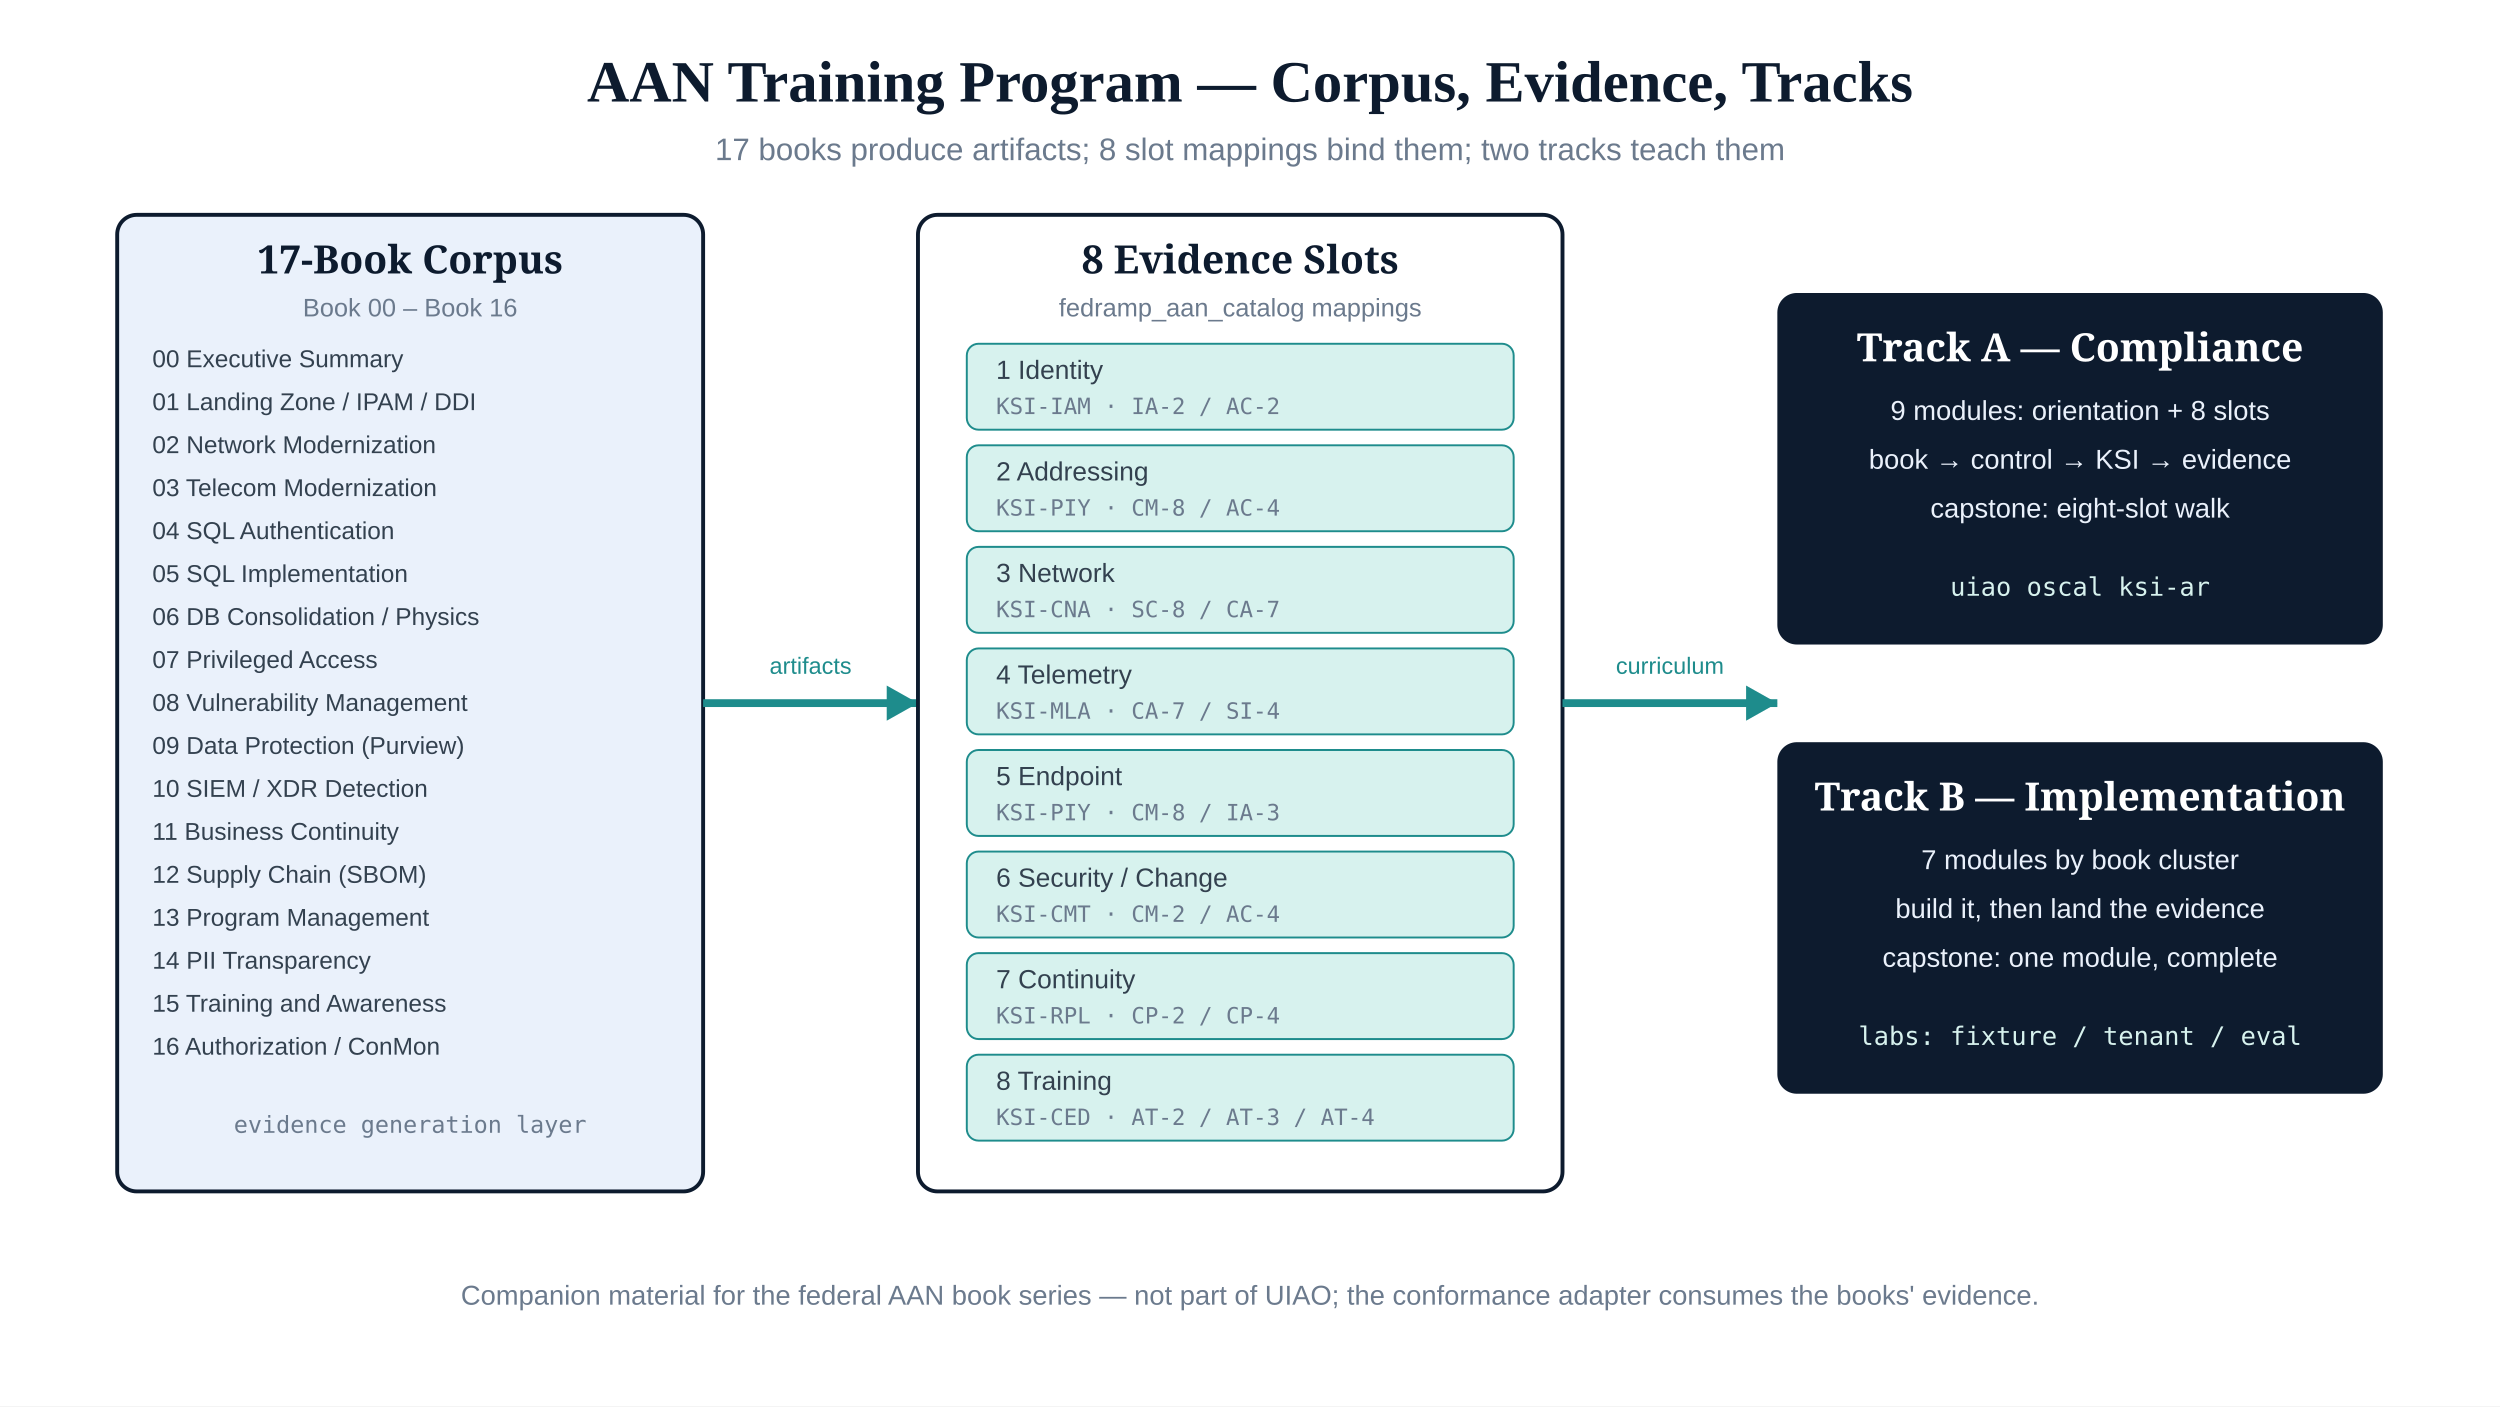
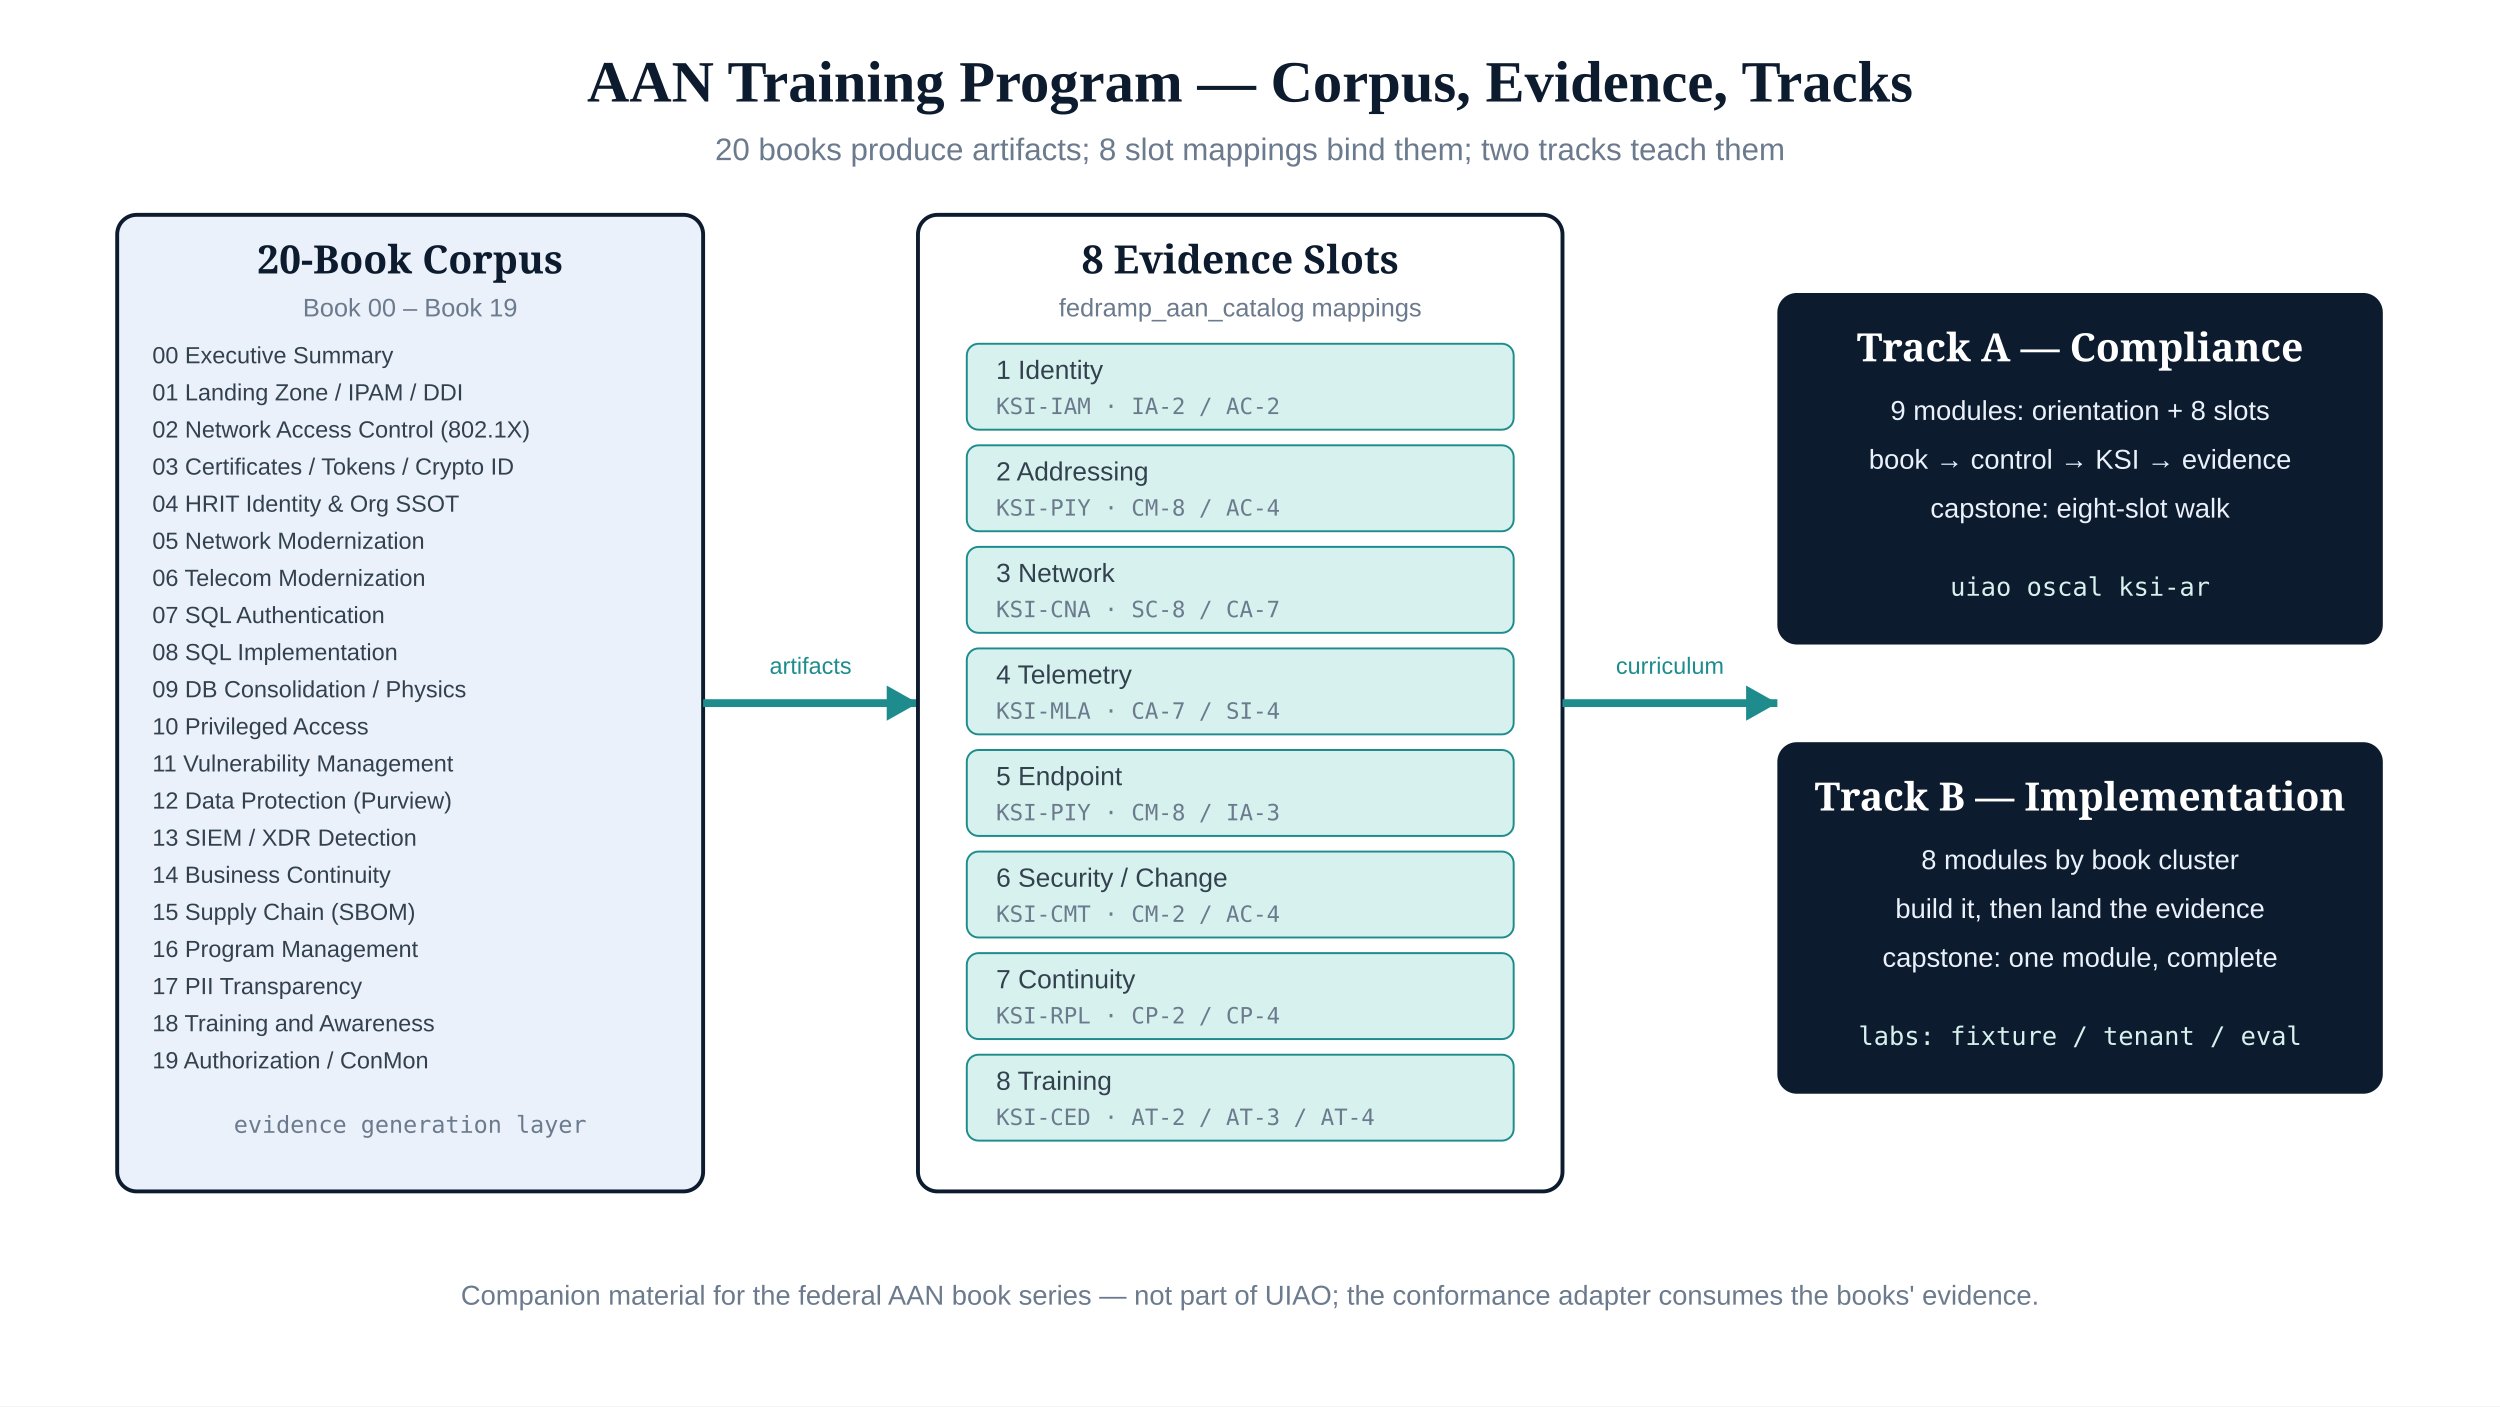
- <svg xmlns="http://www.w3.org/2000/svg" viewBox="0 0 1280 720" role="img" aria-label="AAN Training Program map: seventeen books feed eight evidence slots, taught by two tracks">
+ <svg xmlns="http://www.w3.org/2000/svg" viewBox="0 0 1280 720" role="img" aria-label="AAN Training Program map: twenty books feed eight evidence slots, taught by two tracks">
  <rect x="0" y="0" width="1280" height="720" fill="#FFFFFF" />
  <text x="640" y="52" text-anchor="middle" font-family="Georgia, 'Times New Roman', serif" font-weight="bold" font-size="30" fill="#0D1B2E">AAN Training Program — Corpus, Evidence, Tracks</text>
-   <text x="640" y="82" text-anchor="middle" font-family="Arial, sans-serif" font-size="16" fill="#6B7A8D">17 books produce artifacts; 8 slot mappings bind them; two tracks teach them</text>
+   <text x="640" y="82" text-anchor="middle" font-family="Arial, sans-serif" font-size="16" fill="#6B7A8D">20 books produce artifacts; 8 slot mappings bind them; two tracks teach them</text>
  <rect x="60" y="110" width="300" height="500" rx="10" fill="#EAF1FB" stroke="#0D1B2E" stroke-width="2" />
-   <text x="210" y="140" text-anchor="middle" font-family="Georgia, serif" font-weight="bold" font-size="20" fill="#0D1B2E">17-Book Corpus</text>
-   <text x="210" y="162" text-anchor="middle" font-family="Arial, sans-serif" font-size="13" fill="#6B7A8D">Book 00 – Book 16</text>
-   <g font-family="Arial, sans-serif" font-size="12.5" fill="#33414F">
-     <text x="78" y="188">00  Executive Summary</text>
-     <text x="78" y="210">01  Landing Zone / IPAM / DDI</text>
-     <text x="78" y="232">02  Network Modernization</text>
-     <text x="78" y="254">03  Telecom Modernization</text>
-     <text x="78" y="276">04  SQL Authentication</text>
-     <text x="78" y="298">05  SQL Implementation</text>
-     <text x="78" y="320">06  DB Consolidation / Physics</text>
-     <text x="78" y="342">07  Privileged Access</text>
-     <text x="78" y="364">08  Vulnerability Management</text>
-     <text x="78" y="386">09  Data Protection (Purview)</text>
-     <text x="78" y="408">10  SIEM / XDR Detection</text>
-     <text x="78" y="430">11  Business Continuity</text>
-     <text x="78" y="452">12  Supply Chain (SBOM)</text>
-     <text x="78" y="474">13  Program Management</text>
-     <text x="78" y="496">14  PII Transparency</text>
-     <text x="78" y="518">15  Training and Awareness</text>
-     <text x="78" y="540">16  Authorization / ConMon</text>
+   <text x="210" y="140" text-anchor="middle" font-family="Georgia, serif" font-weight="bold" font-size="20" fill="#0D1B2E">20-Book Corpus</text>
+   <text x="210" y="162" text-anchor="middle" font-family="Arial, sans-serif" font-size="13" fill="#6B7A8D">Book 00 – Book 19</text>
+   <g font-family="Arial, sans-serif" font-size="12" fill="#33414F">
+     <text x="78" y="186">00  Executive Summary</text>
+     <text x="78" y="205">01  Landing Zone / IPAM / DDI</text>
+     <text x="78" y="224">02  Network Access Control (802.1X)</text>
+     <text x="78" y="243">03  Certificates / Tokens / Crypto ID</text>
+     <text x="78" y="262">04  HRIT Identity &amp; Org SSOT</text>
+     <text x="78" y="281">05  Network Modernization</text>
+     <text x="78" y="300">06  Telecom Modernization</text>
+     <text x="78" y="319">07  SQL Authentication</text>
+     <text x="78" y="338">08  SQL Implementation</text>
+     <text x="78" y="357">09  DB Consolidation / Physics</text>
+     <text x="78" y="376">10  Privileged Access</text>
+     <text x="78" y="395">11  Vulnerability Management</text>
+     <text x="78" y="414">12  Data Protection (Purview)</text>
+     <text x="78" y="433">13  SIEM / XDR Detection</text>
+     <text x="78" y="452">14  Business Continuity</text>
+     <text x="78" y="471">15  Supply Chain (SBOM)</text>
+     <text x="78" y="490">16  Program Management</text>
+     <text x="78" y="509">17  PII Transparency</text>
+     <text x="78" y="528">18  Training and Awareness</text>
+     <text x="78" y="547">19  Authorization / ConMon</text>
  </g>
  <text x="210" y="580" text-anchor="middle" font-family="Consolas, monospace" font-size="12" fill="#6B7A8D">evidence generation layer</text>
  <line x1="360" y1="360" x2="470" y2="360" stroke="#1E8C8C" stroke-width="4" />
  <polygon points="470,360 454,351 454,369" fill="#1E8C8C" />
  <text x="415" y="345" text-anchor="middle" font-family="Arial, sans-serif" font-size="12" fill="#1E8C8C">artifacts</text>
  <rect x="470" y="110" width="330" height="500" rx="10" fill="#FFFFFF" stroke="#0D1B2E" stroke-width="2" />
  <text x="635" y="140" text-anchor="middle" font-family="Georgia, serif" font-weight="bold" font-size="20" fill="#0D1B2E">8 Evidence Slots</text>
  <text x="635" y="162" text-anchor="middle" font-family="Arial, sans-serif" font-size="13" fill="#6B7A8D">fedramp_aan_catalog mappings</text>
  <g font-family="Arial, sans-serif" font-size="13.5" fill="#33414F">
    <rect x="495" y="176" width="280" height="44" rx="6" fill="#D7F2EE" stroke="#1E8C8C" />
    <text x="510" y="194">1  Identity</text>
    <text x="510" y="212" font-family="Consolas, monospace" font-size="11.5" fill="#6B7A8D">KSI-IAM · IA-2 / AC-2</text>
    <rect x="495" y="228" width="280" height="44" rx="6" fill="#D7F2EE" stroke="#1E8C8C" />
    <text x="510" y="246">2  Addressing</text>
    <text x="510" y="264" font-family="Consolas, monospace" font-size="11.5" fill="#6B7A8D">KSI-PIY · CM-8 / AC-4</text>
    <rect x="495" y="280" width="280" height="44" rx="6" fill="#D7F2EE" stroke="#1E8C8C" />
    <text x="510" y="298">3  Network</text>
    <text x="510" y="316" font-family="Consolas, monospace" font-size="11.5" fill="#6B7A8D">KSI-CNA · SC-8 / CA-7</text>
    <rect x="495" y="332" width="280" height="44" rx="6" fill="#D7F2EE" stroke="#1E8C8C" />
    <text x="510" y="350">4  Telemetry</text>
    <text x="510" y="368" font-family="Consolas, monospace" font-size="11.5" fill="#6B7A8D">KSI-MLA · CA-7 / SI-4</text>
    <rect x="495" y="384" width="280" height="44" rx="6" fill="#D7F2EE" stroke="#1E8C8C" />
    <text x="510" y="402">5  Endpoint</text>
    <text x="510" y="420" font-family="Consolas, monospace" font-size="11.5" fill="#6B7A8D">KSI-PIY · CM-8 / IA-3</text>
    <rect x="495" y="436" width="280" height="44" rx="6" fill="#D7F2EE" stroke="#1E8C8C" />
    <text x="510" y="454">6  Security / Change</text>
    <text x="510" y="472" font-family="Consolas, monospace" font-size="11.5" fill="#6B7A8D">KSI-CMT · CM-2 / AC-4</text>
    <rect x="495" y="488" width="280" height="44" rx="6" fill="#D7F2EE" stroke="#1E8C8C" />
    <text x="510" y="506">7  Continuity</text>
    <text x="510" y="524" font-family="Consolas, monospace" font-size="11.5" fill="#6B7A8D">KSI-RPL · CP-2 / CP-4</text>
    <rect x="495" y="540" width="280" height="44" rx="6" fill="#D7F2EE" stroke="#1E8C8C" />
    <text x="510" y="558">8  Training</text>
    <text x="510" y="576" font-family="Consolas, monospace" font-size="11.5" fill="#6B7A8D">KSI-CED · AT-2 / AT-3 / AT-4</text>
  </g>
  <line x1="800" y1="360" x2="910" y2="360" stroke="#1E8C8C" stroke-width="4" />
  <polygon points="910,360 894,351 894,369" fill="#1E8C8C" />
  <text x="855" y="345" text-anchor="middle" font-family="Arial, sans-serif" font-size="12" fill="#1E8C8C">curriculum</text>
  <rect x="910" y="150" width="310" height="180" rx="10" fill="#0D1B2E" />
  <text x="1065" y="185" text-anchor="middle" font-family="Georgia, serif" font-weight="bold" font-size="20" fill="#FFFFFF">Track A — Compliance</text>
  <g font-family="Arial, sans-serif" font-size="14" fill="#EAF1FB">
    <text x="1065" y="215" text-anchor="middle">9 modules: orientation + 8 slots</text>
    <text x="1065" y="240" text-anchor="middle">book → control → KSI → evidence</text>
    <text x="1065" y="265" text-anchor="middle">capstone: eight-slot walk</text>
  </g>
  <text x="1065" y="305" text-anchor="middle" font-family="Consolas, monospace" font-size="13" fill="#D7F2EE">uiao oscal ksi-ar</text>
  <rect x="910" y="380" width="310" height="180" rx="10" fill="#0D1B2E" />
  <text x="1065" y="415" text-anchor="middle" font-family="Georgia, serif" font-weight="bold" font-size="20" fill="#FFFFFF">Track B — Implementation</text>
  <g font-family="Arial, sans-serif" font-size="14" fill="#EAF1FB">
-     <text x="1065" y="445" text-anchor="middle">7 modules by book cluster</text>
+     <text x="1065" y="445" text-anchor="middle">8 modules by book cluster</text>
    <text x="1065" y="470" text-anchor="middle">build it, then land the evidence</text>
    <text x="1065" y="495" text-anchor="middle">capstone: one module, complete</text>
  </g>
  <text x="1065" y="535" text-anchor="middle" font-family="Consolas, monospace" font-size="13" fill="#D7F2EE">labs: fixture / tenant / eval</text>
  <text x="640" y="668" text-anchor="middle" font-family="Arial, sans-serif" font-size="14" fill="#6B7A8D">Companion material for the federal AAN book series — not part of UIAO; the conformance adapter consumes the books' evidence.</text>
</svg>
